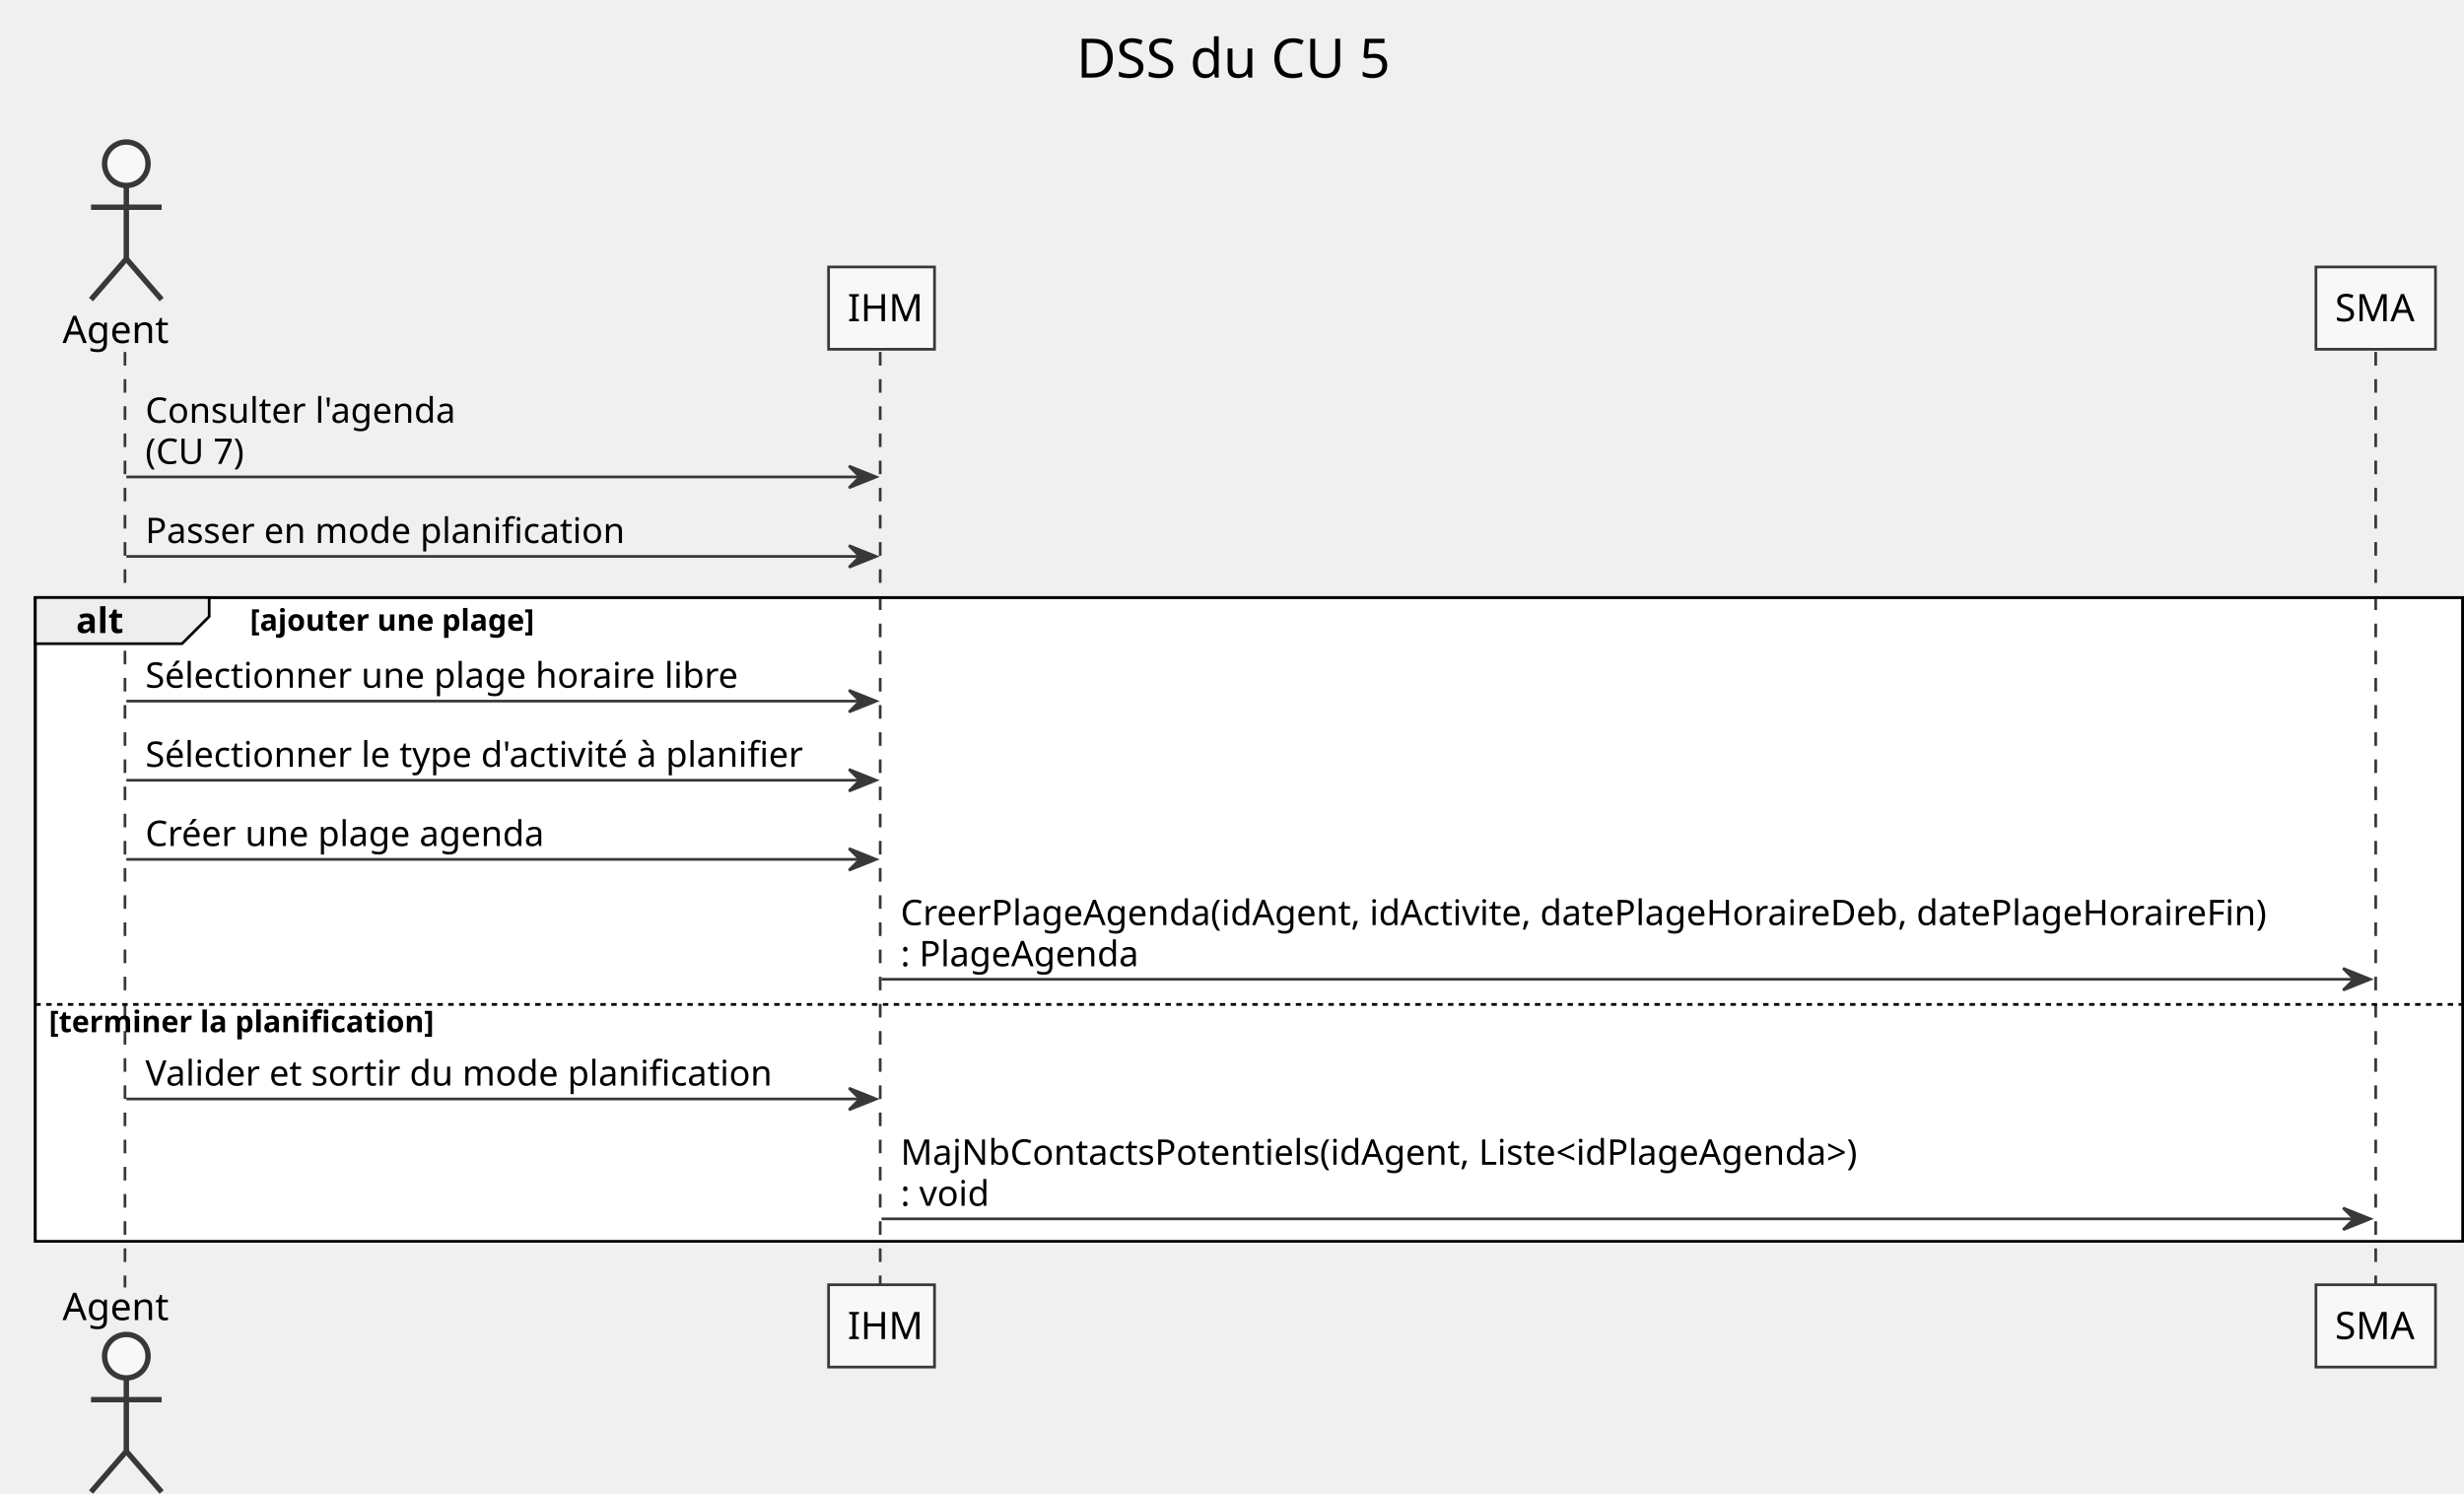
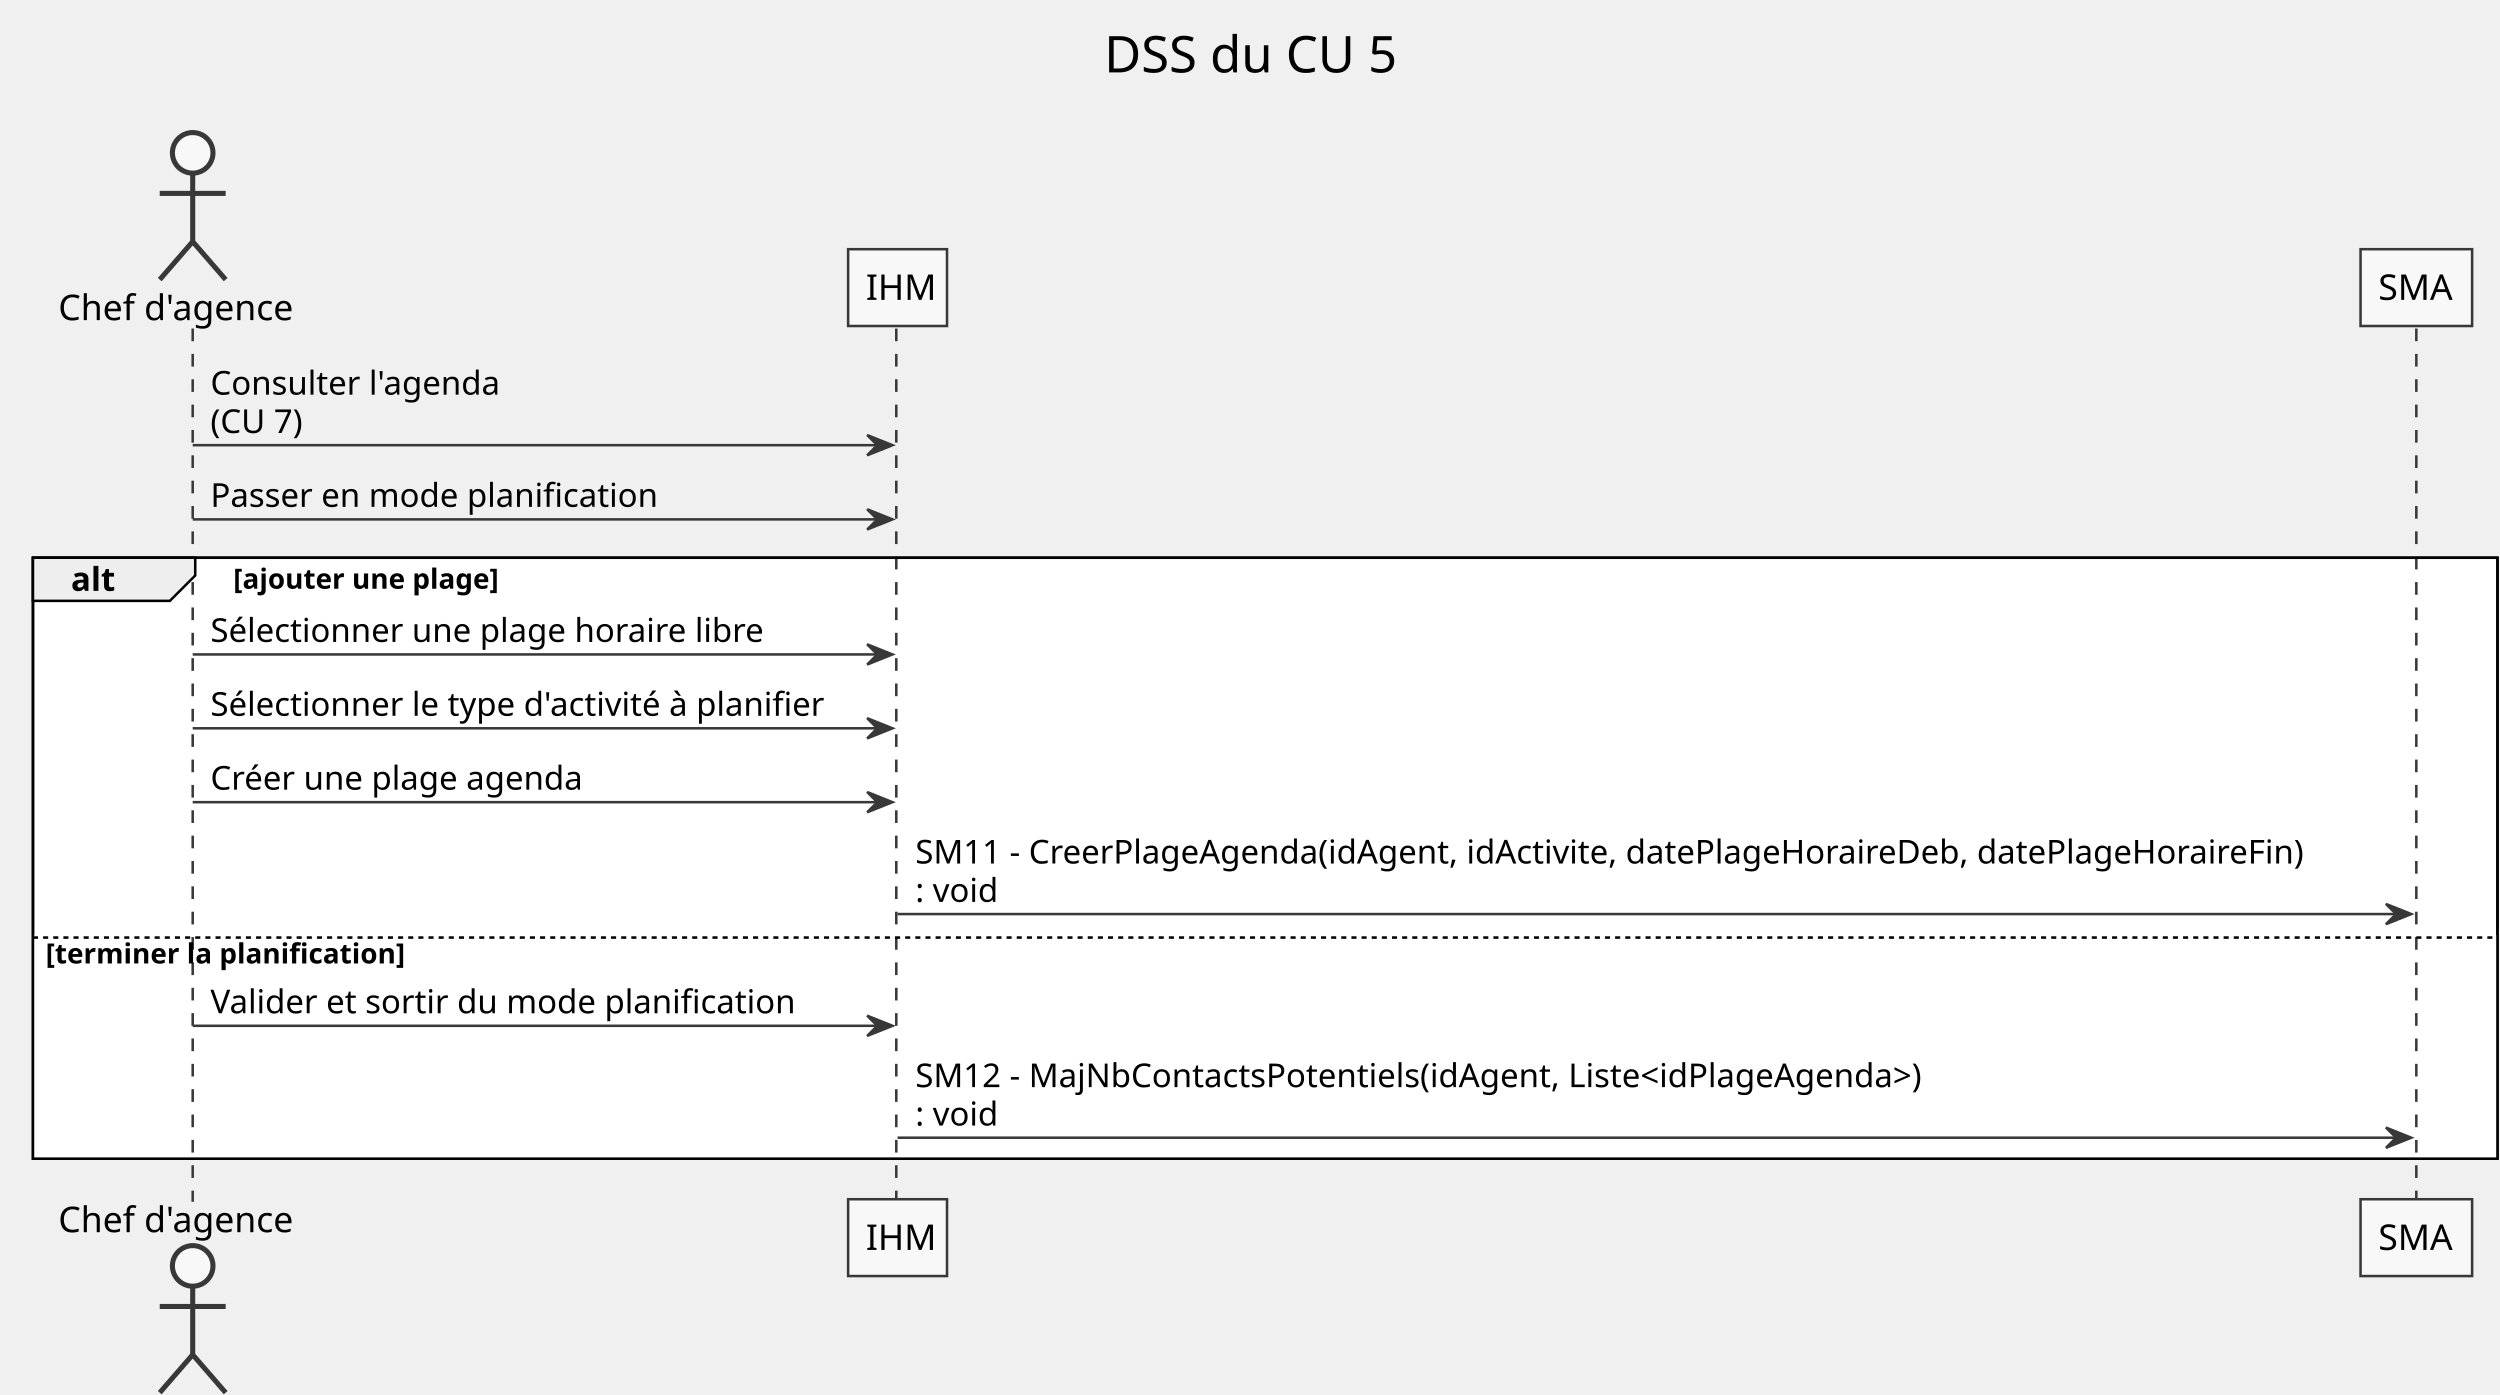
- <svg xmlns="http://www.w3.org/2000/svg" height="550px" style="width:907px;height:550px;" version="1.1" viewBox="0 0 907 550" width="907px">
+ <svg xmlns="http://www.w3.org/2000/svg" height="550px" style="width:986px;height:550px;" version="1.1" viewBox="0 0 986 550" width="986px">
  <defs />
  <g>
-     <text fill="#000000" font-family="sans-serif" font-size="20" lengthAdjust="spacingAndGlyphs" textLength="127" x="396.25" y="28.564">DSS du CU 5</text>
-     <line style="stroke: none; stroke-width: 1.0;" x1="396.25" x2="523.25" y1="38.281" y2="38.281" />
-     <rect fill="#FFFFFF" height="237" style="stroke: #000000; stroke-width: 1.0;" width="893.5" x="13" y="219.977" />
-     <rect fill="#FFFFFF" height="88.203" style="stroke: none; stroke-width: 1.0;" width="893.5" x="13" y="368.773" />
-     <line style="stroke: #383838; stroke-width: 1.0; stroke-dasharray: 5.0,5.0;" x1="46" x2="46" y1="129.578" y2="473.977" />
-     <line style="stroke: #383838; stroke-width: 1.0; stroke-dasharray: 5.0,5.0;" x1="324" x2="324" y1="129.578" y2="473.977" />
-     <line style="stroke: #383838; stroke-width: 1.0; stroke-dasharray: 5.0,5.0;" x1="874.5" x2="874.5" y1="129.578" y2="473.977" />
-     <text fill="#000000" font-family="sans-serif" font-size="14" lengthAdjust="spacingAndGlyphs" textLength="41" x="23" y="126.276">Agent</text>
-     <ellipse cx="46.5" cy="60.281" fill="#F8F8F8" rx="8" ry="8" style="stroke: #383838; stroke-width: 2.0;" />
-     <path d="M46.5,68.281 L46.5,95.281 M33.5,76.281 L59.5,76.281 M46.5,95.281 L33.5,110.281 M46.5,95.281 L59.5,110.281 " fill="#F8F8F8" style="stroke: #383838; stroke-width: 2.0;" />
-     <text fill="#000000" font-family="sans-serif" font-size="14" lengthAdjust="spacingAndGlyphs" textLength="41" x="23" y="485.972">Agent</text>
-     <ellipse cx="46.5" cy="499.273" fill="#F8F8F8" rx="8" ry="8" style="stroke: #383838; stroke-width: 2.0;" />
-     <path d="M46.5,507.273 L46.5,534.273 M33.5,515.273 L59.5,515.273 M46.5,534.273 L33.5,549.273 M46.5,534.273 L59.5,549.273 " fill="#F8F8F8" style="stroke: #383838; stroke-width: 2.0;" />
-     <rect fill="#F8F8F8" height="30.297" style="stroke: #383838; stroke-width: 1.0;" width="39" x="305" y="98.281" />
-     <text fill="#000000" font-family="sans-serif" font-size="14" lengthAdjust="spacingAndGlyphs" textLength="25" x="312" y="118.276">IHM</text>
-     <rect fill="#F8F8F8" height="30.297" style="stroke: #383838; stroke-width: 1.0;" width="39" x="305" y="472.977" />
-     <text fill="#000000" font-family="sans-serif" font-size="14" lengthAdjust="spacingAndGlyphs" textLength="25" x="312" y="492.972">IHM</text>
-     <rect fill="#F8F8F8" height="30.297" style="stroke: #383838; stroke-width: 1.0;" width="44" x="852.5" y="98.281" />
-     <text fill="#000000" font-family="sans-serif" font-size="14" lengthAdjust="spacingAndGlyphs" textLength="30" x="859.5" y="118.276">SMA</text>
-     <rect fill="#F8F8F8" height="30.297" style="stroke: #383838; stroke-width: 1.0;" width="44" x="852.5" y="472.977" />
-     <text fill="#000000" font-family="sans-serif" font-size="14" lengthAdjust="spacingAndGlyphs" textLength="30" x="859.5" y="492.972">SMA</text>
-     <polygon fill="#383838" points="312.5,171.578,322.5,175.578,312.5,179.578,316.5,175.578" style="stroke: #383838; stroke-width: 1.0;" />
-     <line style="stroke: #383838; stroke-width: 1.0;" x1="46.5" x2="318.5" y1="175.578" y2="175.578" />
-     <text fill="#000000" font-family="sans-serif" font-size="13" lengthAdjust="spacingAndGlyphs" textLength="119" x="53.5" y="155.645">Consulter l'agenda</text>
-     <text fill="#000000" font-family="sans-serif" font-size="13" lengthAdjust="spacingAndGlyphs" textLength="41" x="53.5" y="170.778">(CU 7)</text>
-     <polygon fill="#383838" points="312.5,200.844,322.5,204.844,312.5,208.844,316.5,204.844" style="stroke: #383838; stroke-width: 1.0;" />
-     <line style="stroke: #383838; stroke-width: 1.0;" x1="46.5" x2="318.5" y1="204.844" y2="204.844" />
-     <text fill="#000000" font-family="sans-serif" font-size="13" lengthAdjust="spacingAndGlyphs" textLength="184" x="53.5" y="199.911">Passer en mode planification</text>
-     <rect fill="none" height="237" style="stroke: #000000; stroke-width: 1.0;" width="893.5" x="13" y="219.977" />
+     <text fill="#000000" font-family="sans-serif" font-size="20" lengthAdjust="spacingAndGlyphs" textLength="127" x="435.5" y="28.564">DSS du CU 5</text>
+     <line style="stroke: none; stroke-width: 1.0;" x1="435.5" x2="562.5" y1="38.281" y2="38.281" />
+     <rect fill="#FFFFFF" height="237" style="stroke: #000000; stroke-width: 1.0;" width="972" x="13" y="219.977" />
+     <rect fill="#FFFFFF" height="88.203" style="stroke: none; stroke-width: 1.0;" width="972" x="13" y="368.773" />
+     <line style="stroke: #383838; stroke-width: 1.0; stroke-dasharray: 5.0,5.0;" x1="76" x2="76" y1="129.578" y2="473.977" />
+     <line style="stroke: #383838; stroke-width: 1.0; stroke-dasharray: 5.0,5.0;" x1="353.5" x2="353.5" y1="129.578" y2="473.977" />
+     <line style="stroke: #383838; stroke-width: 1.0; stroke-dasharray: 5.0,5.0;" x1="953" x2="953" y1="129.578" y2="473.977" />
+     <text fill="#000000" font-family="sans-serif" font-size="14" lengthAdjust="spacingAndGlyphs" textLength="100" x="23" y="126.276">Chef d'agence</text>
+     <ellipse cx="76" cy="60.281" fill="#F8F8F8" rx="8" ry="8" style="stroke: #383838; stroke-width: 2.0;" />
+     <path d="M76,68.281 L76,95.281 M63,76.281 L89,76.281 M76,95.281 L63,110.281 M76,95.281 L89,110.281 " fill="#F8F8F8" style="stroke: #383838; stroke-width: 2.0;" />
+     <text fill="#000000" font-family="sans-serif" font-size="14" lengthAdjust="spacingAndGlyphs" textLength="100" x="23" y="485.972">Chef d'agence</text>
+     <ellipse cx="76" cy="499.273" fill="#F8F8F8" rx="8" ry="8" style="stroke: #383838; stroke-width: 2.0;" />
+     <path d="M76,507.273 L76,534.273 M63,515.273 L89,515.273 M76,534.273 L63,549.273 M76,534.273 L89,549.273 " fill="#F8F8F8" style="stroke: #383838; stroke-width: 2.0;" />
+     <rect fill="#F8F8F8" height="30.297" style="stroke: #383838; stroke-width: 1.0;" width="39" x="334.5" y="98.281" />
+     <text fill="#000000" font-family="sans-serif" font-size="14" lengthAdjust="spacingAndGlyphs" textLength="25" x="341.5" y="118.276">IHM</text>
+     <rect fill="#F8F8F8" height="30.297" style="stroke: #383838; stroke-width: 1.0;" width="39" x="334.5" y="472.977" />
+     <text fill="#000000" font-family="sans-serif" font-size="14" lengthAdjust="spacingAndGlyphs" textLength="25" x="341.5" y="492.972">IHM</text>
+     <rect fill="#F8F8F8" height="30.297" style="stroke: #383838; stroke-width: 1.0;" width="44" x="931" y="98.281" />
+     <text fill="#000000" font-family="sans-serif" font-size="14" lengthAdjust="spacingAndGlyphs" textLength="30" x="938" y="118.276">SMA</text>
+     <rect fill="#F8F8F8" height="30.297" style="stroke: #383838; stroke-width: 1.0;" width="44" x="931" y="472.977" />
+     <text fill="#000000" font-family="sans-serif" font-size="14" lengthAdjust="spacingAndGlyphs" textLength="30" x="938" y="492.972">SMA</text>
+     <polygon fill="#383838" points="342,171.578,352,175.578,342,179.578,346,175.578" style="stroke: #383838; stroke-width: 1.0;" />
+     <line style="stroke: #383838; stroke-width: 1.0;" x1="76" x2="348" y1="175.578" y2="175.578" />
+     <text fill="#000000" font-family="sans-serif" font-size="13" lengthAdjust="spacingAndGlyphs" textLength="119" x="83" y="155.645">Consulter l'agenda</text>
+     <text fill="#000000" font-family="sans-serif" font-size="13" lengthAdjust="spacingAndGlyphs" textLength="41" x="83" y="170.778">(CU 7)</text>
+     <polygon fill="#383838" points="342,200.844,352,204.844,342,208.844,346,204.844" style="stroke: #383838; stroke-width: 1.0;" />
+     <line style="stroke: #383838; stroke-width: 1.0;" x1="76" x2="348" y1="204.844" y2="204.844" />
+     <text fill="#000000" font-family="sans-serif" font-size="13" lengthAdjust="spacingAndGlyphs" textLength="184" x="83" y="199.911">Passer en mode planification</text>
+     <rect fill="none" height="237" style="stroke: #000000; stroke-width: 1.0;" width="972" x="13" y="219.977" />
    <polygon fill="#EEEEEE" points="13,219.977,77,219.977,77,226.977,67,236.977,13,236.977,13,219.977" style="stroke: #000000; stroke-width: 1.0;" />
    <text fill="#000000" font-family="sans-serif" font-size="13" font-weight="bold" lengthAdjust="spacingAndGlyphs" textLength="19" x="28" y="233.043">alt</text>
    <text fill="#000000" font-family="sans-serif" font-size="11" font-weight="bold" lengthAdjust="spacingAndGlyphs" textLength="124" x="92" y="232.187">[ajouter une plage]</text>
-     <polygon fill="#383838" points="312.5,254.109,322.5,258.109,312.5,262.109,316.5,258.109" style="stroke: #383838; stroke-width: 1.0;" />
-     <line style="stroke: #383838; stroke-width: 1.0;" x1="46.5" x2="318.5" y1="258.109" y2="258.109" />
-     <text fill="#000000" font-family="sans-serif" font-size="13" lengthAdjust="spacingAndGlyphs" textLength="227" x="53.5" y="253.176">Sélectionner une plage horaire libre</text>
-     <polygon fill="#383838" points="312.5,283.242,322.5,287.242,312.5,291.242,316.5,287.242" style="stroke: #383838; stroke-width: 1.0;" />
-     <line style="stroke: #383838; stroke-width: 1.0;" x1="46.5" x2="318.5" y1="287.242" y2="287.242" />
-     <text fill="#000000" font-family="sans-serif" font-size="13" lengthAdjust="spacingAndGlyphs" textLength="254" x="53.5" y="282.309">Sélectionner le type d'activité à planifier</text>
-     <polygon fill="#383838" points="312.5,312.375,322.5,316.375,312.5,320.375,316.5,316.375" style="stroke: #383838; stroke-width: 1.0;" />
-     <line style="stroke: #383838; stroke-width: 1.0;" x1="46.5" x2="318.5" y1="316.375" y2="316.375" />
-     <text fill="#000000" font-family="sans-serif" font-size="13" lengthAdjust="spacingAndGlyphs" textLength="154" x="53.5" y="311.442">Créer une plage agenda</text>
-     <polygon fill="#383838" points="862.5,356.508,872.5,360.508,862.5,364.508,866.5,360.508" style="stroke: #383838; stroke-width: 1.0;" />
-     <line style="stroke: #383838; stroke-width: 1.0;" x1="324.5" x2="868.5" y1="360.508" y2="360.508" />
-     <text fill="#000000" font-family="sans-serif" font-size="13" lengthAdjust="spacingAndGlyphs" textLength="526" x="331.5" y="340.575">CreerPlageAgenda(idAgent, idActivite, datePlageHoraireDeb, datePlageHoraireFin)</text>
-     <text fill="#000000" font-family="sans-serif" font-size="13" lengthAdjust="spacingAndGlyphs" textLength="92" x="331.5" y="355.707">: PlageAgenda</text>
-     <line style="stroke: #000000; stroke-width: 1.0; stroke-dasharray: 2.0,2.0;" x1="13" x2="906.5" y1="369.773" y2="369.773" />
+     <polygon fill="#383838" points="342,254.109,352,258.109,342,262.109,346,258.109" style="stroke: #383838; stroke-width: 1.0;" />
+     <line style="stroke: #383838; stroke-width: 1.0;" x1="76" x2="348" y1="258.109" y2="258.109" />
+     <text fill="#000000" font-family="sans-serif" font-size="13" lengthAdjust="spacingAndGlyphs" textLength="227" x="83" y="253.176">Sélectionner une plage horaire libre</text>
+     <polygon fill="#383838" points="342,283.242,352,287.242,342,291.242,346,287.242" style="stroke: #383838; stroke-width: 1.0;" />
+     <line style="stroke: #383838; stroke-width: 1.0;" x1="76" x2="348" y1="287.242" y2="287.242" />
+     <text fill="#000000" font-family="sans-serif" font-size="13" lengthAdjust="spacingAndGlyphs" textLength="254" x="83" y="282.309">Sélectionner le type d'activité à planifier</text>
+     <polygon fill="#383838" points="342,312.375,352,316.375,342,320.375,346,316.375" style="stroke: #383838; stroke-width: 1.0;" />
+     <line style="stroke: #383838; stroke-width: 1.0;" x1="76" x2="348" y1="316.375" y2="316.375" />
+     <text fill="#000000" font-family="sans-serif" font-size="13" lengthAdjust="spacingAndGlyphs" textLength="154" x="83" y="311.442">Créer une plage agenda</text>
+     <polygon fill="#383838" points="941,356.508,951,360.508,941,364.508,945,360.508" style="stroke: #383838; stroke-width: 1.0;" />
+     <line style="stroke: #383838; stroke-width: 1.0;" x1="354" x2="947" y1="360.508" y2="360.508" />
+     <text fill="#000000" font-family="sans-serif" font-size="13" lengthAdjust="spacingAndGlyphs" textLength="575" x="361" y="340.575">SM11 - CreerPlageAgenda(idAgent, idActivite, datePlageHoraireDeb, datePlageHoraireFin)</text>
+     <text fill="#000000" font-family="sans-serif" font-size="13" lengthAdjust="spacingAndGlyphs" textLength="34" x="361" y="355.707">: void</text>
+     <line style="stroke: #000000; stroke-width: 1.0; stroke-dasharray: 2.0,2.0;" x1="13" x2="985" y1="369.773" y2="369.773" />
    <text fill="#000000" font-family="sans-serif" font-size="11" font-weight="bold" lengthAdjust="spacingAndGlyphs" textLength="165" x="18" y="379.984">[terminer la planification]</text>
-     <polygon fill="#383838" points="312.5,400.578,322.5,404.578,312.5,408.578,316.5,404.578" style="stroke: #383838; stroke-width: 1.0;" />
-     <line style="stroke: #383838; stroke-width: 1.0;" x1="46.5" x2="318.5" y1="404.578" y2="404.578" />
-     <text fill="#000000" font-family="sans-serif" font-size="13" lengthAdjust="spacingAndGlyphs" textLength="239" x="53.5" y="399.645">Valider et sortir du mode planification</text>
-     <polygon fill="#383838" points="862.5,444.711,872.5,448.711,862.5,452.711,866.5,448.711" style="stroke: #383838; stroke-width: 1.0;" />
-     <line style="stroke: #383838; stroke-width: 1.0;" x1="324.5" x2="868.5" y1="448.711" y2="448.711" />
-     <text fill="#000000" font-family="sans-serif" font-size="13" lengthAdjust="spacingAndGlyphs" textLength="374" x="331.5" y="428.778">MajNbContactsPotentiels(idAgent, Liste&lt;idPlageAgenda&gt;)</text>
-     <text fill="#000000" font-family="sans-serif" font-size="13" lengthAdjust="spacingAndGlyphs" textLength="34" x="331.5" y="443.911">: void</text>
+     <polygon fill="#383838" points="342,400.578,352,404.578,342,408.578,346,404.578" style="stroke: #383838; stroke-width: 1.0;" />
+     <line style="stroke: #383838; stroke-width: 1.0;" x1="76" x2="348" y1="404.578" y2="404.578" />
+     <text fill="#000000" font-family="sans-serif" font-size="13" lengthAdjust="spacingAndGlyphs" textLength="239" x="83" y="399.645">Valider et sortir du mode planification</text>
+     <polygon fill="#383838" points="941,444.711,951,448.711,941,452.711,945,448.711" style="stroke: #383838; stroke-width: 1.0;" />
+     <line style="stroke: #383838; stroke-width: 1.0;" x1="354" x2="947" y1="448.711" y2="448.711" />
+     <text fill="#000000" font-family="sans-serif" font-size="13" lengthAdjust="spacingAndGlyphs" textLength="423" x="361" y="428.778">SM12 - MajNbContactsPotentiels(idAgent, Liste&lt;idPlageAgenda&gt;)</text>
+     <text fill="#000000" font-family="sans-serif" font-size="13" lengthAdjust="spacingAndGlyphs" textLength="34" x="361" y="443.911">: void</text>
  </g>
</svg>
